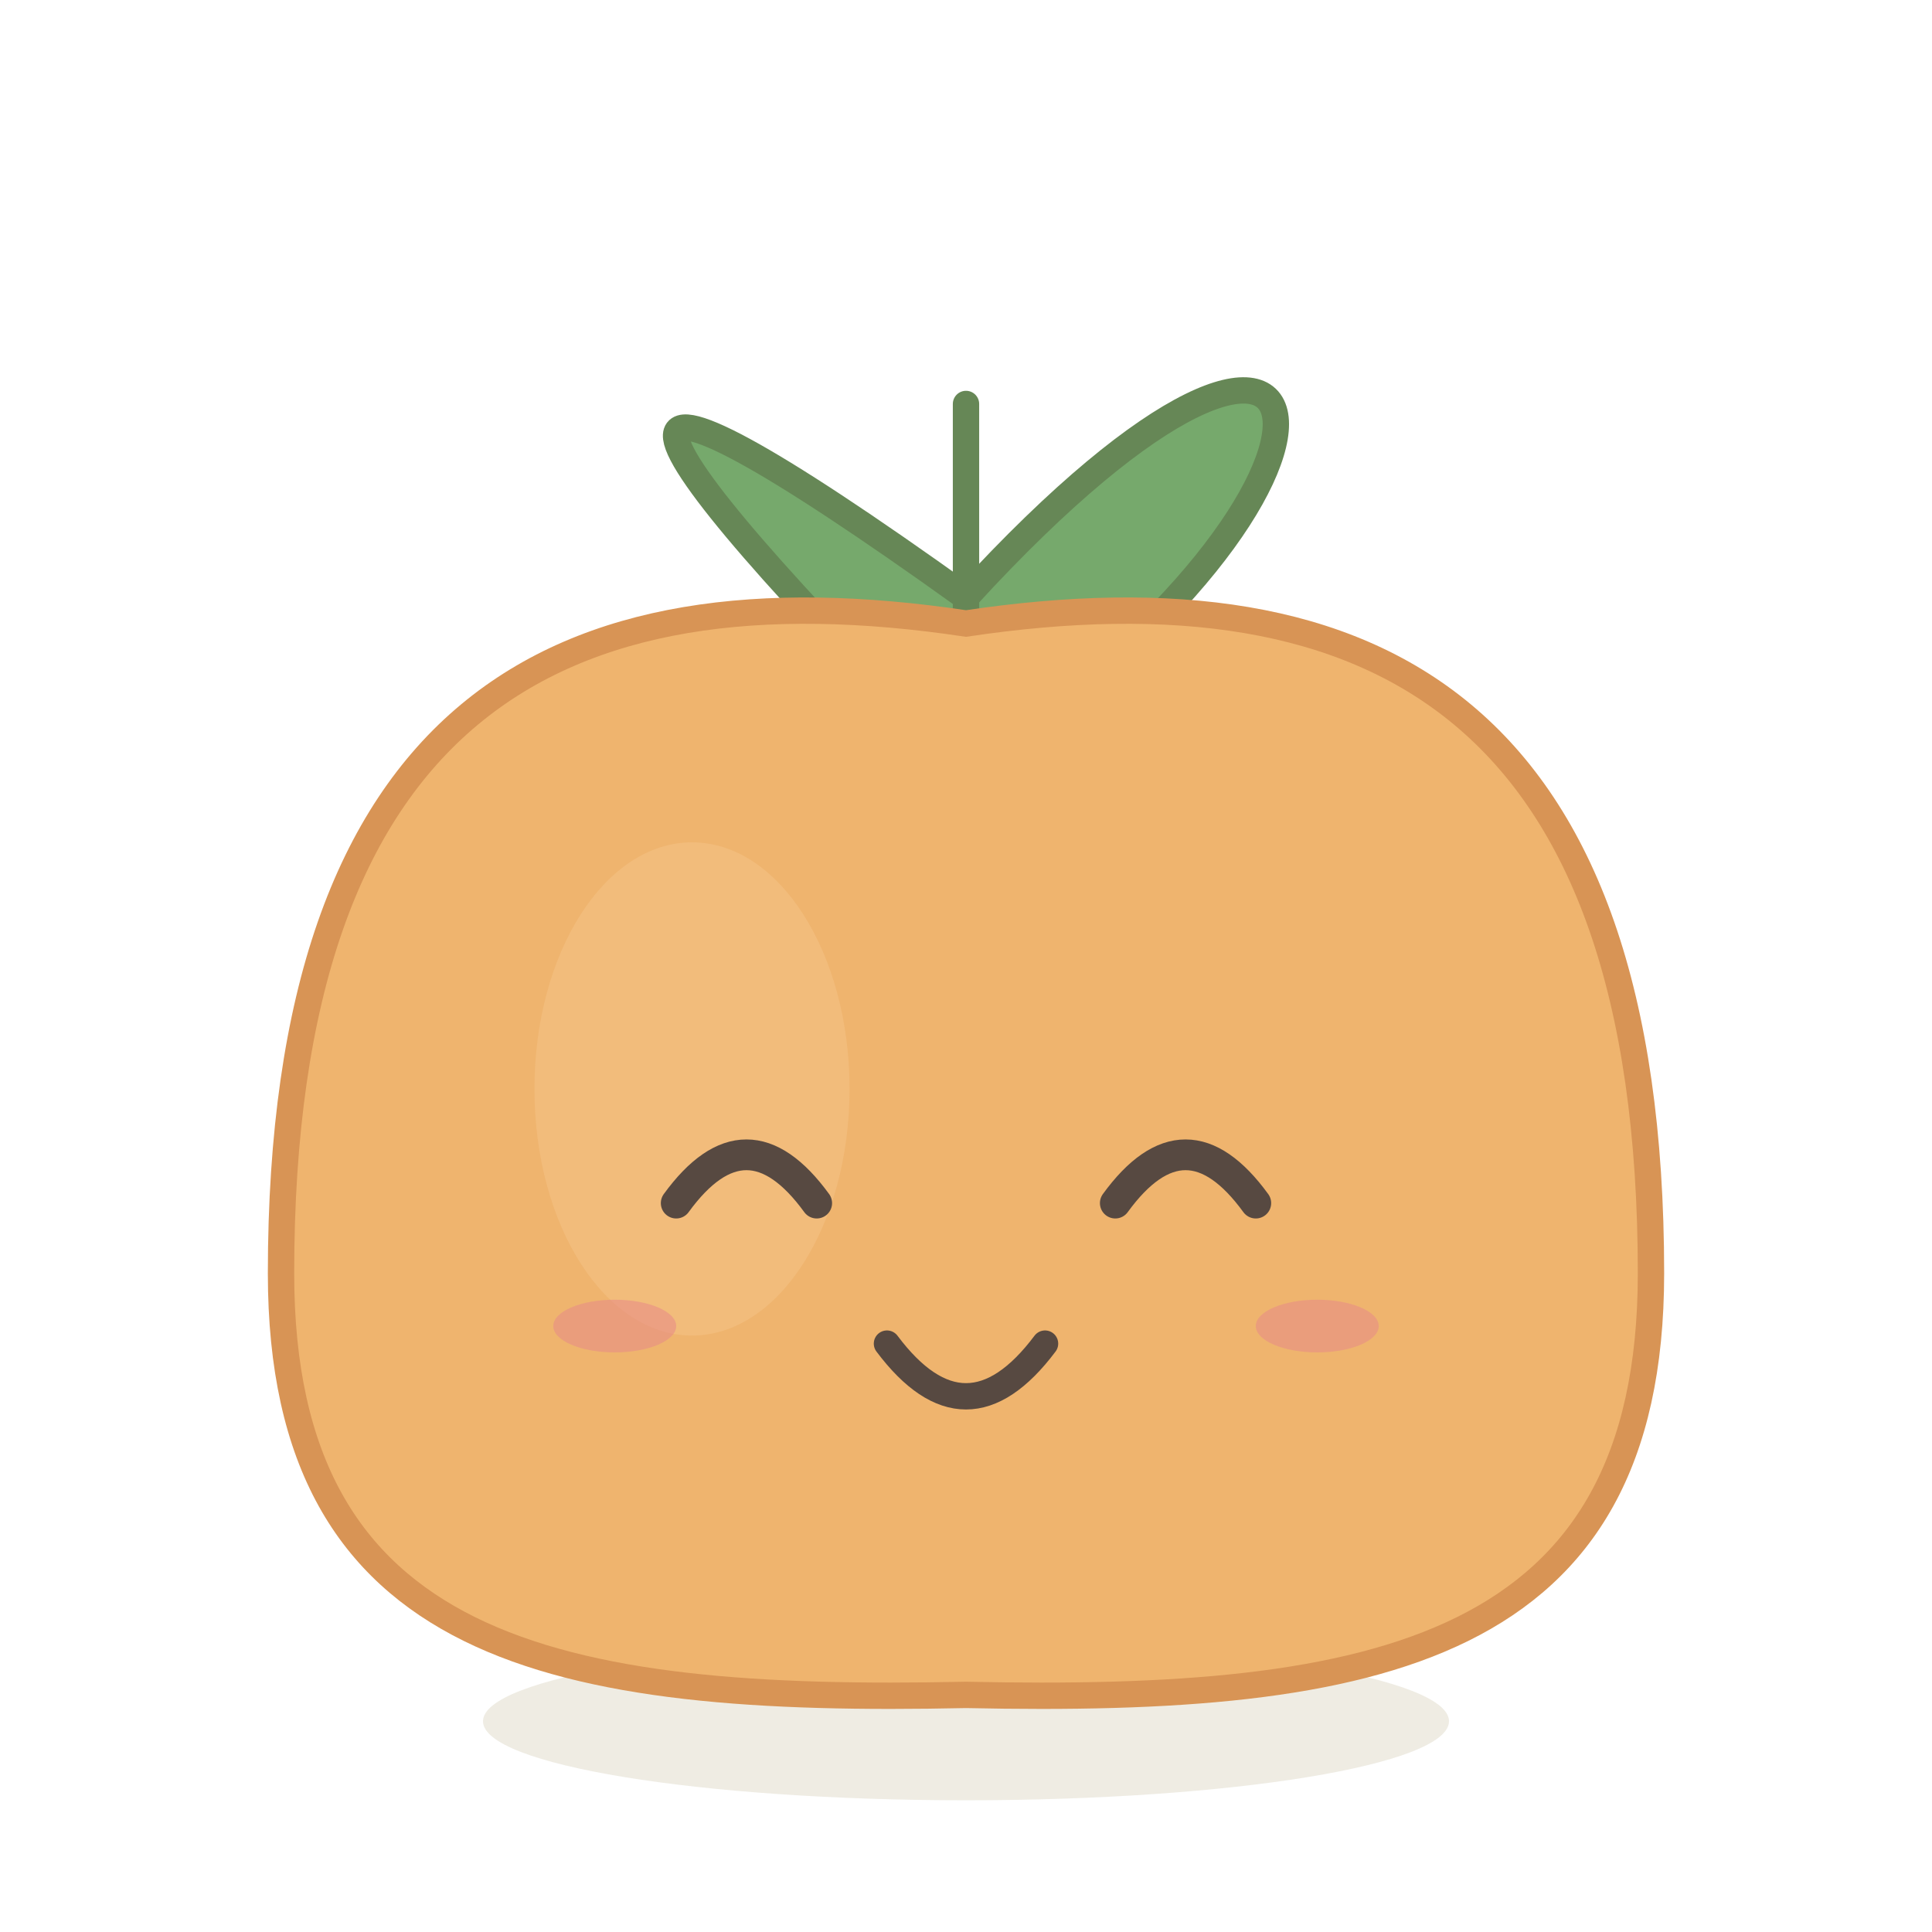
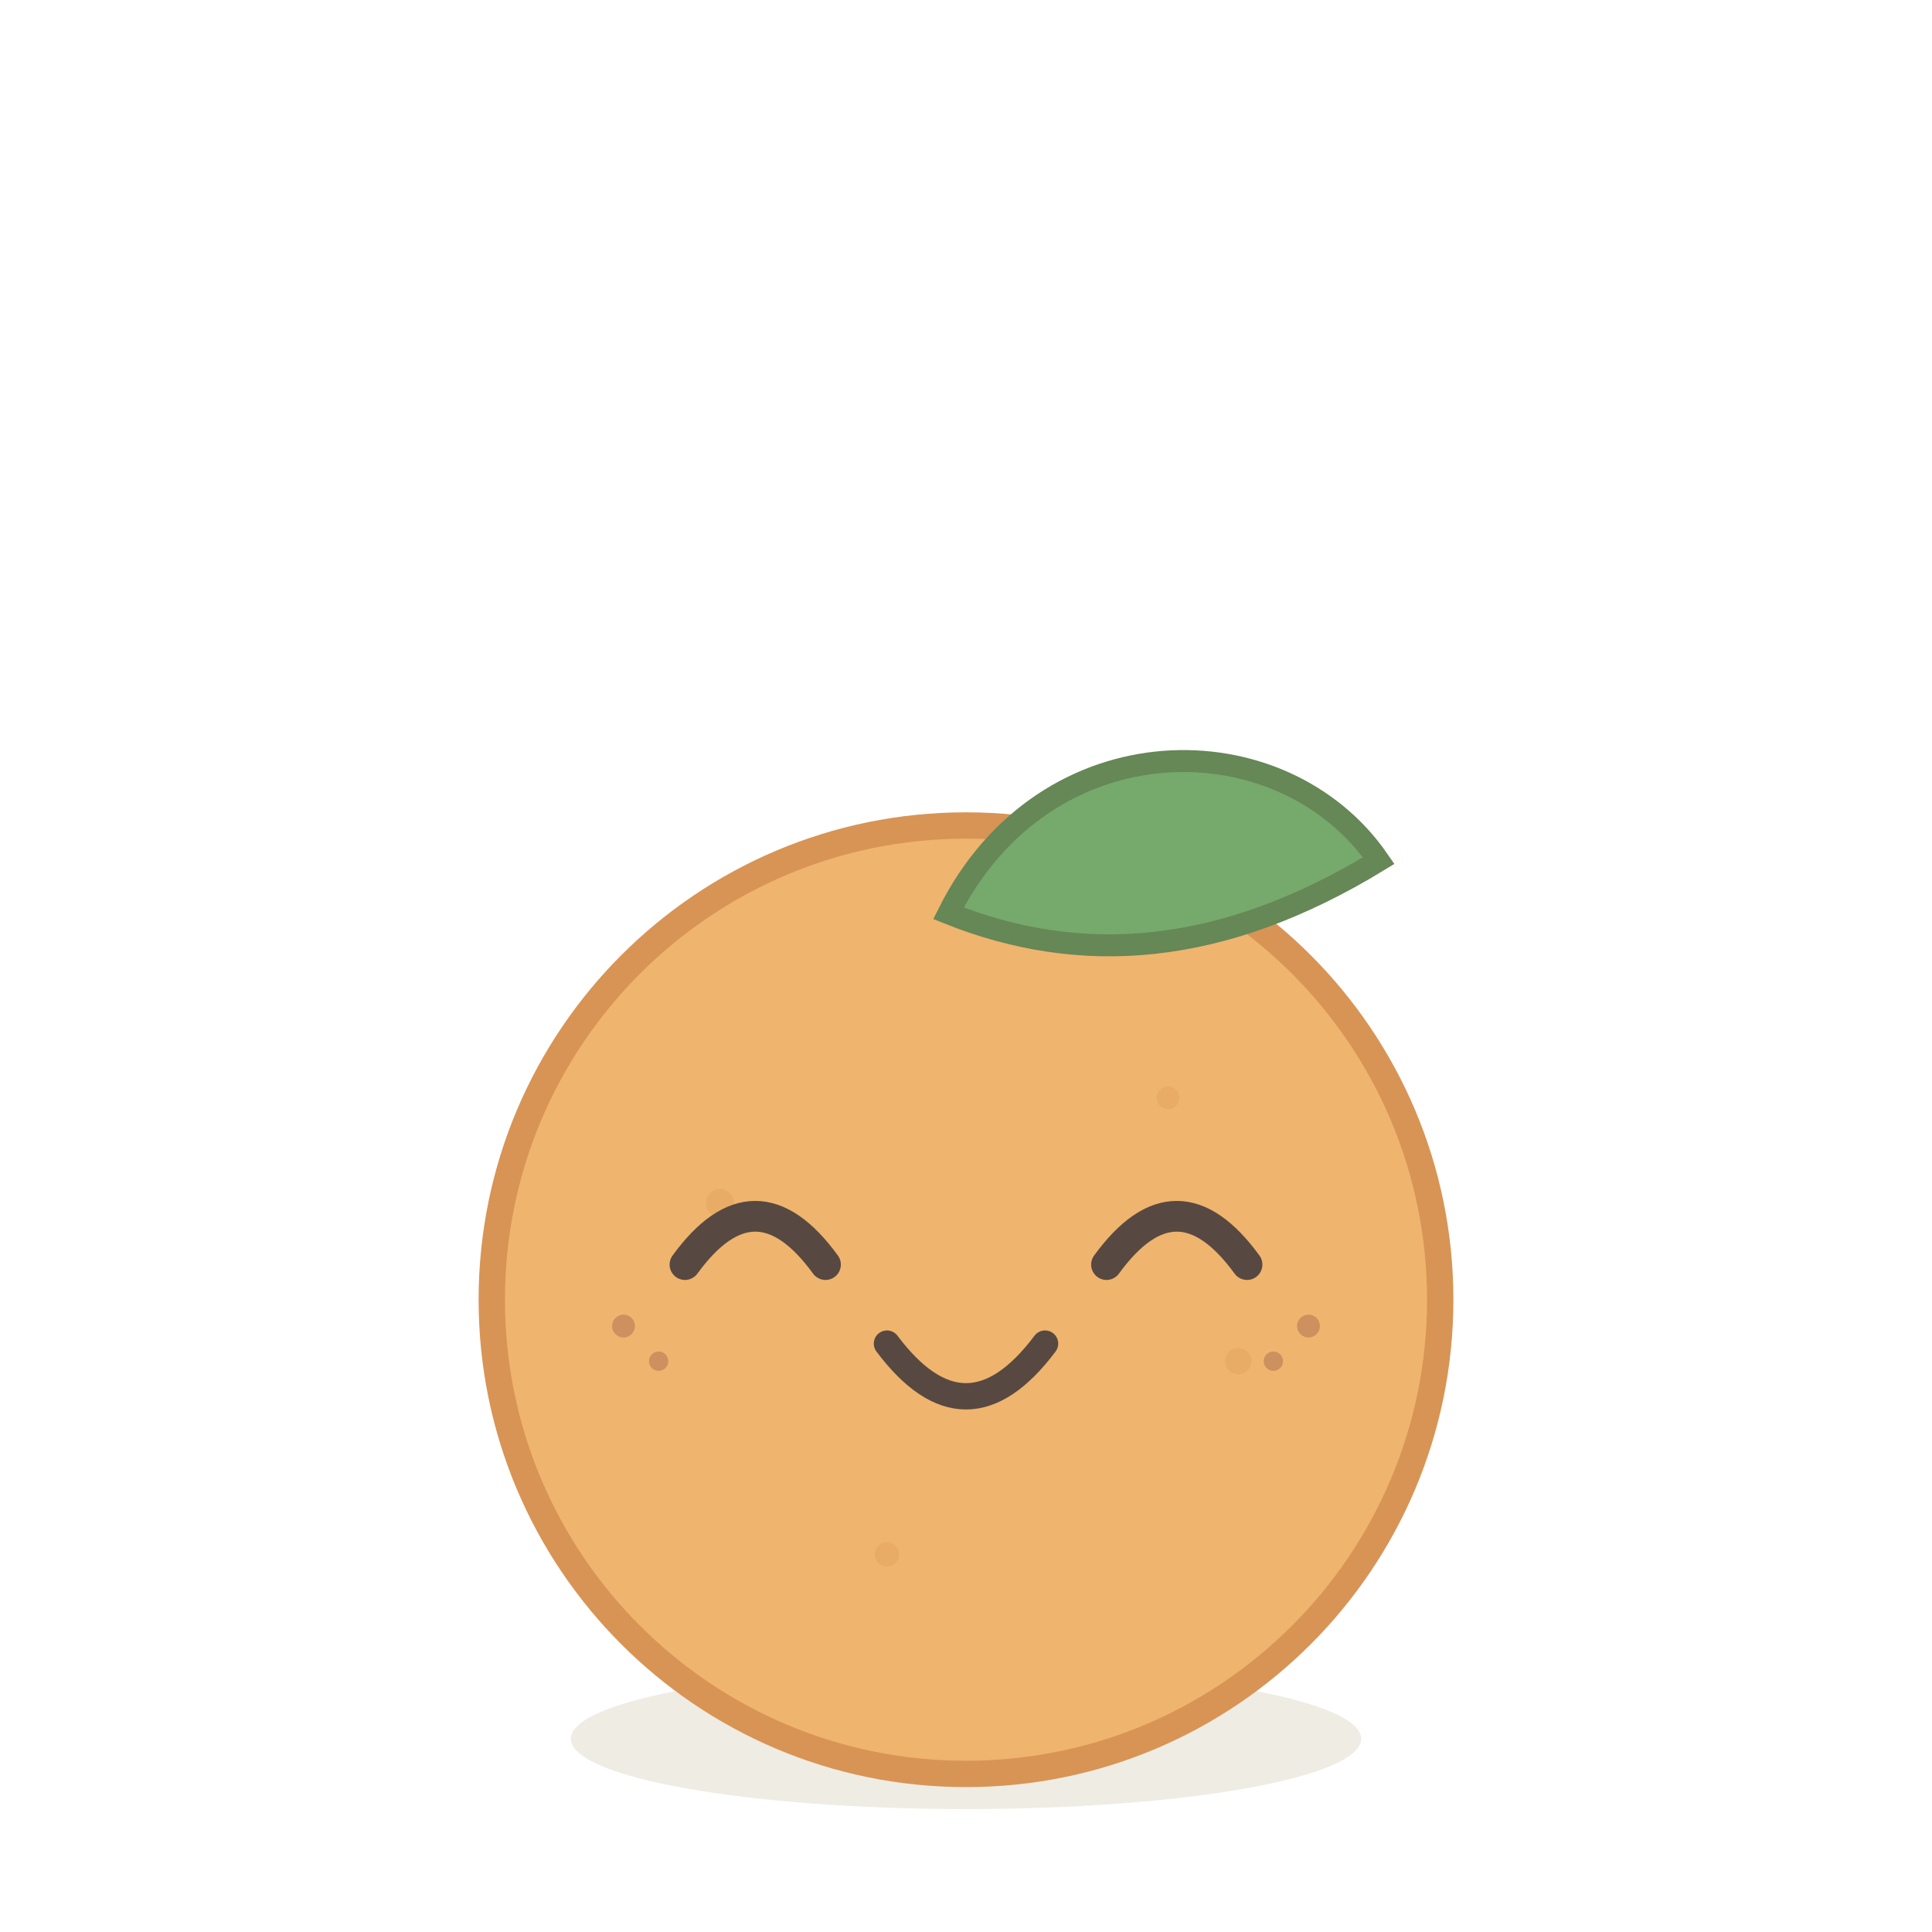
<svg xmlns="http://www.w3.org/2000/svg" width="220" height="220" viewBox="0 0 220 220" role="img">
-   <ellipse cx="110" cy="196" rx="55" ry="9" fill="#d8d2bd" opacity=".42" />
-   <path d="M110 88 C68 46,64 35,110 68 C154 20,160 55,110 88Z" fill="#76a96c" stroke="#668756" stroke-width="3" />
-   <path d="M110 86V46" stroke="#668756" stroke-width="3" stroke-linecap="round" />
-   <path d="M32 145 C32 81,63.2 64,110 71 C156.8 64,188 81,188 145 C188 188,156.8 194,110 193 C63.2 194,32 188,32 145Z" fill="#efb46e" stroke="#d89455" stroke-width="3" />
-   <ellipse cx="78.8" cy="124" rx="17.94" ry="28.08" fill="#f7c991" opacity=".38" />
-   <path d="M77 137q8-11 16 0m34 0q8-11 16 0" fill="none" stroke="#574941" stroke-width="3.5" stroke-linecap="round" />
-   <ellipse cx="70" cy="151" rx="7" ry="3" fill="#e78c87" opacity=".58" />
-   <ellipse cx="150" cy="151" rx="7" ry="3" fill="#e78c87" opacity=".58" />
+   <ellipse cx="110" cy="198" rx="45" ry="8" fill="#d8d2bd" opacity=".42" />
+   <circle cx="110" cy="148" r="54" fill="#efb46e" stroke="#d89455" stroke-width="3" />
+   <g fill="#d89455" opacity=".25">
+     <circle cx="82" cy="137" r="1.6" />
+     <circle cx="141" cy="155" r="1.5" />
+     <circle cx="101" cy="177" r="1.4" />
+     <circle cx="133" cy="125" r="1.3" />
+   </g>
+   <path d="M108 104 C119 82,146 82,157 98 C139 109,123 110,108 104Z" fill="#76a96c" stroke="#668756" stroke-width="2.5" />
+   <path d="M78 144q8-11 16 0m32 0q8-11 16 0" fill="none" stroke="#574941" stroke-width="3.5" stroke-linecap="round" />
+   <g fill="#a96e4d" opacity=".5">
+     <circle cx="71" cy="151" r="1.3" />
+     <circle cx="75" cy="155" r="1.1" />
+     <circle cx="149" cy="151" r="1.3" />
+     <circle cx="145" cy="155" r="1.1" />
+   </g>
  <path d="M101 153q9 12 18 0" fill="none" stroke="#574941" stroke-width="3" stroke-linecap="round" />
</svg>
